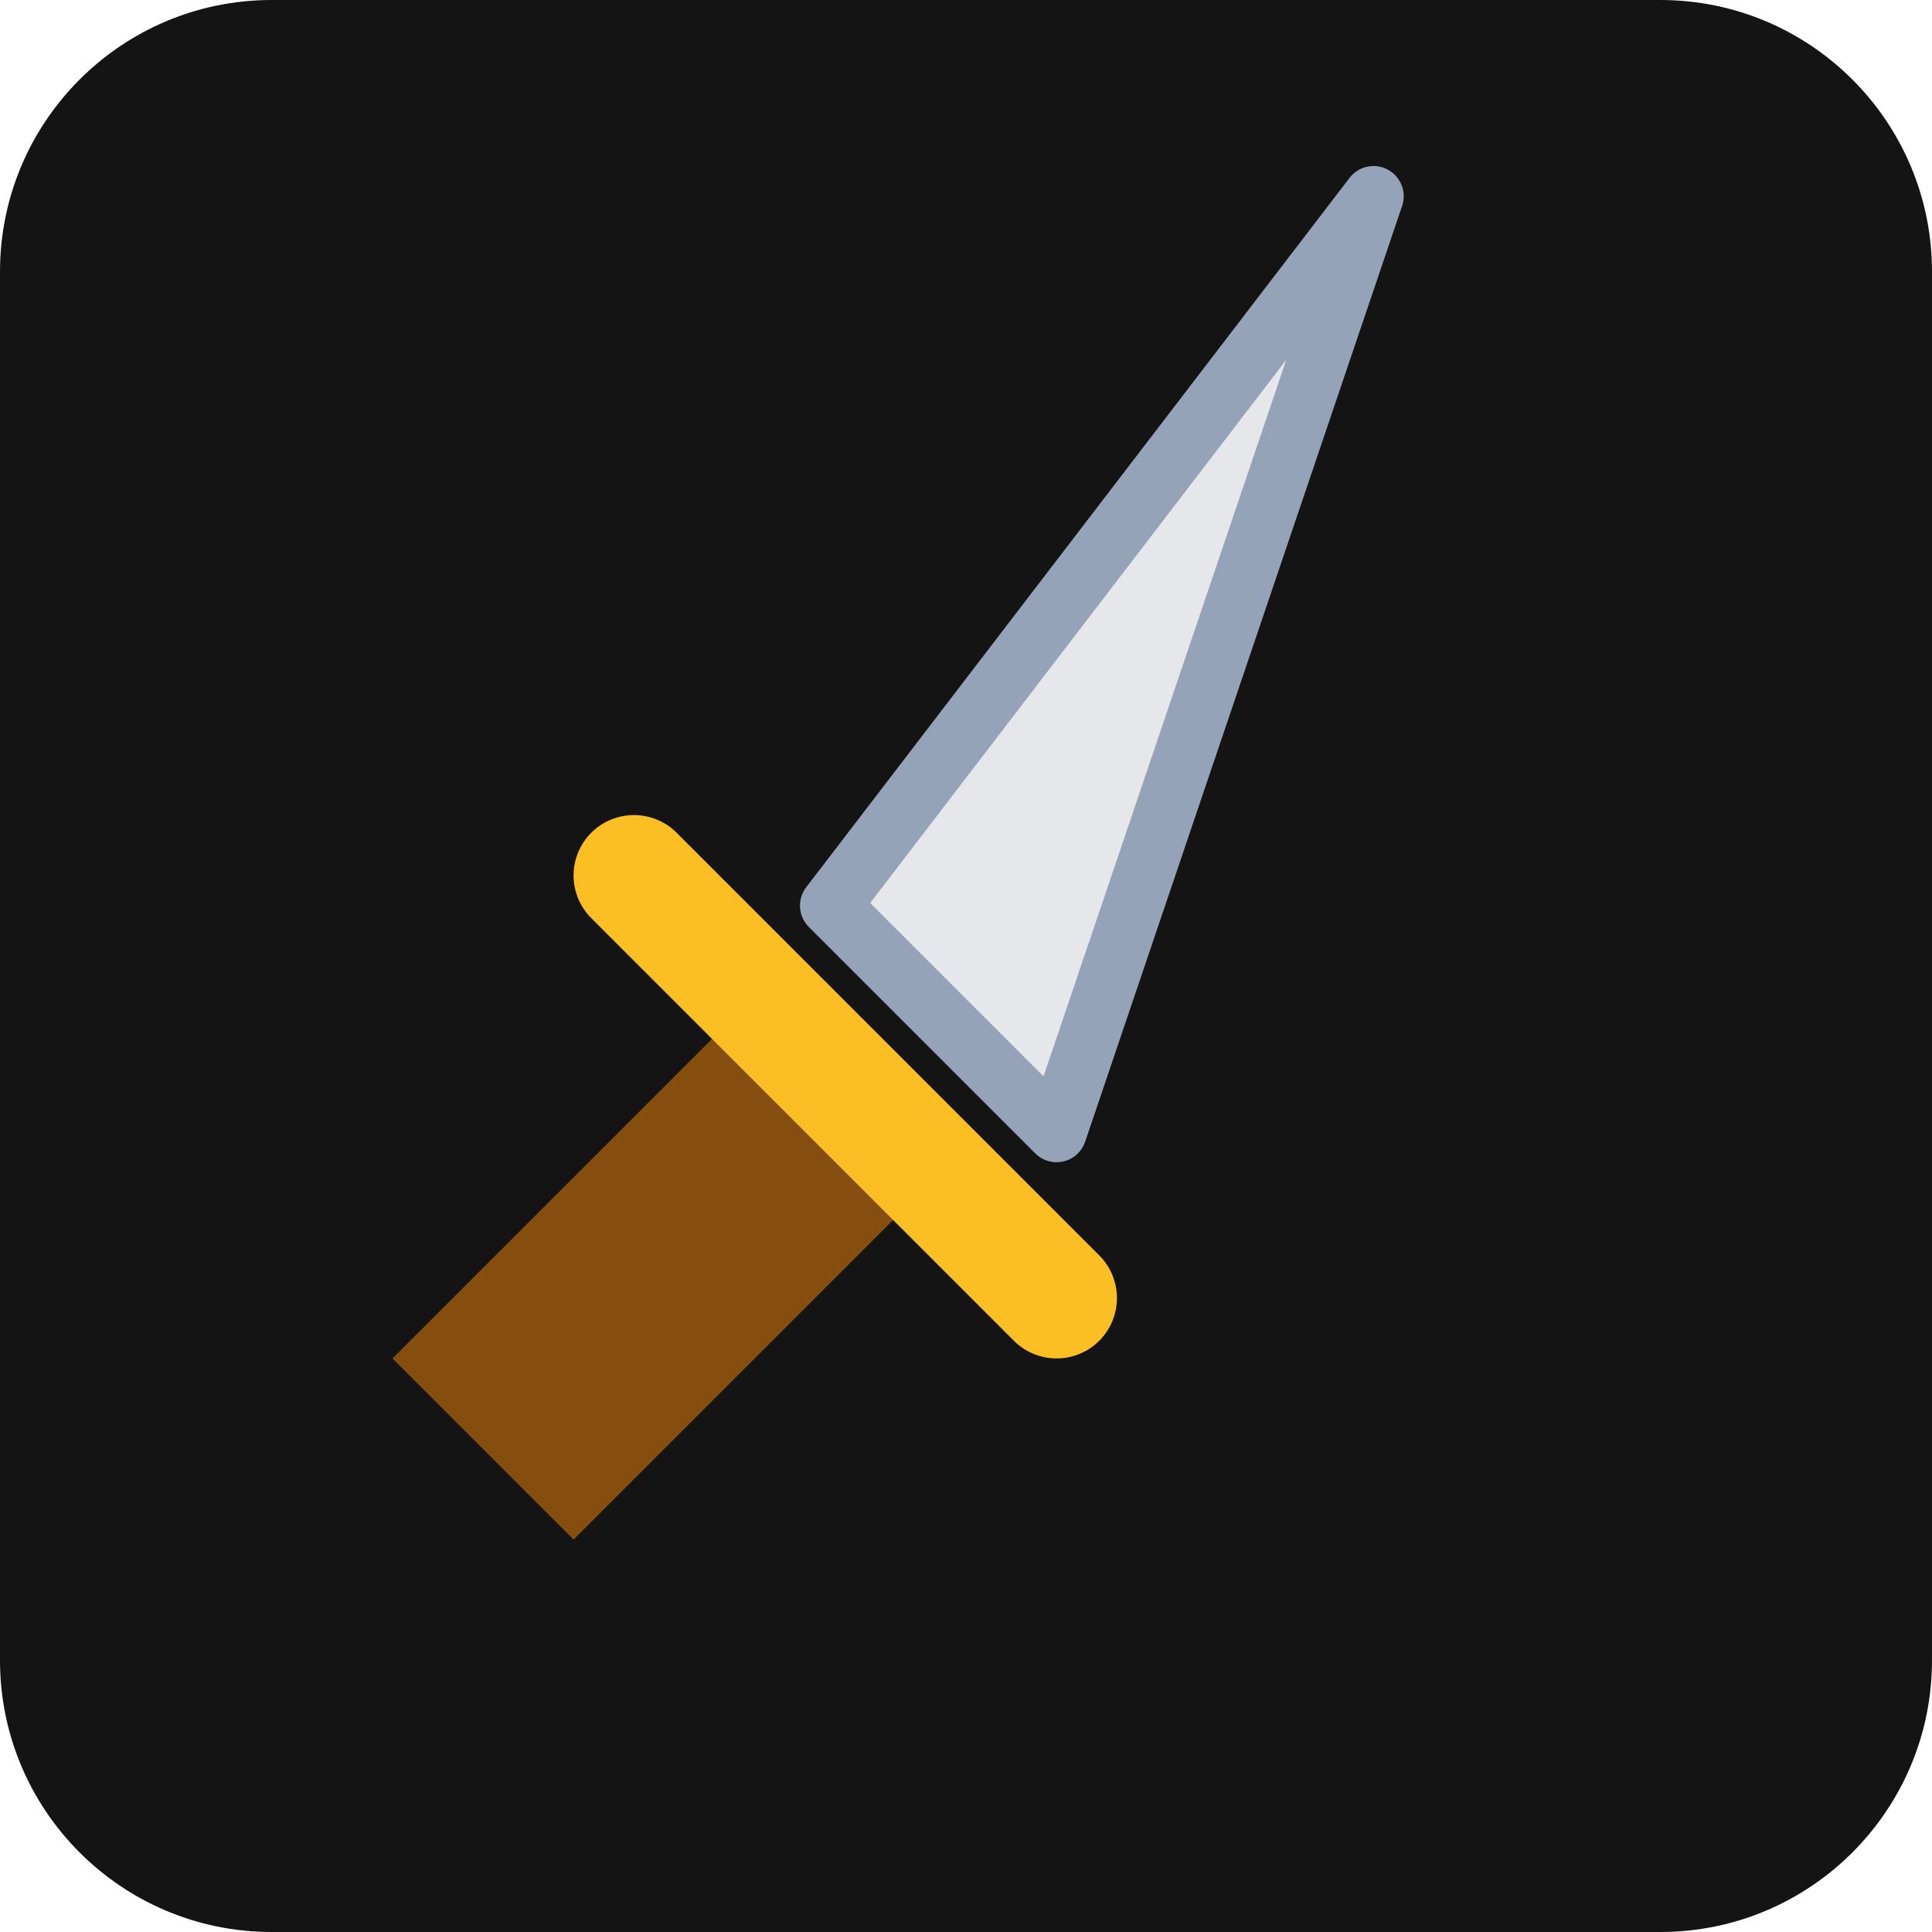
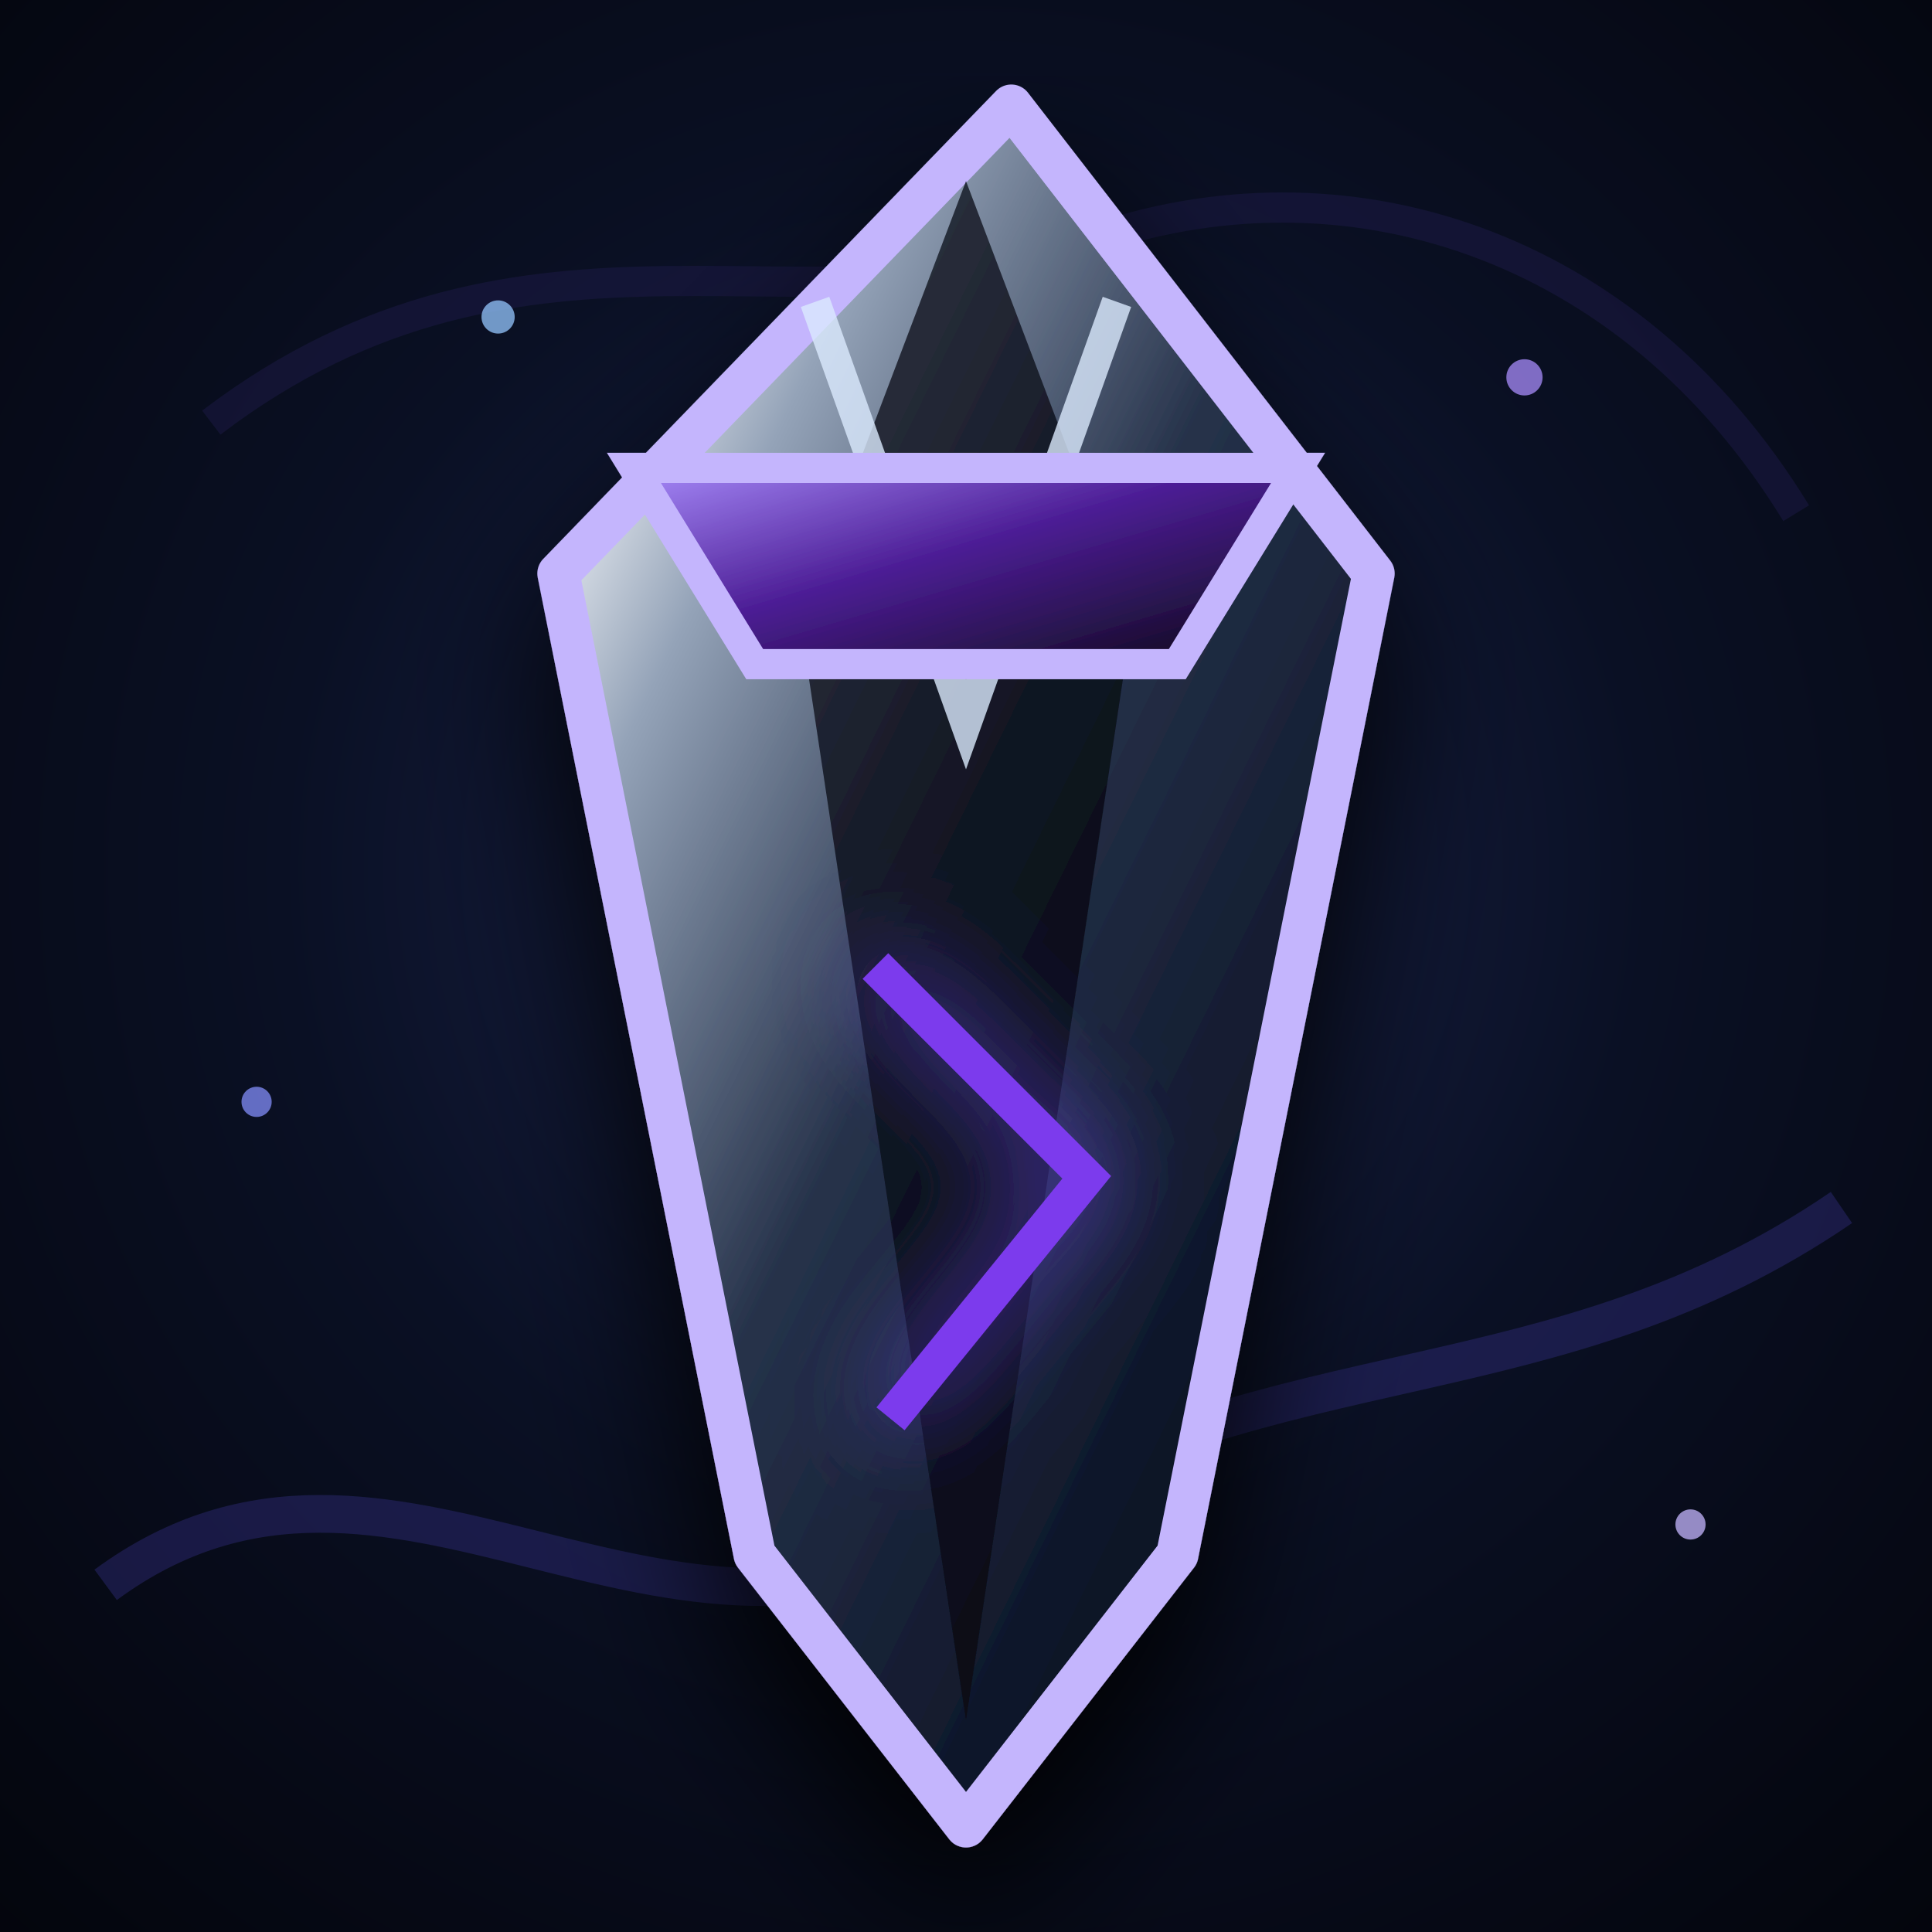
- <svg xmlns="http://www.w3.org/2000/svg" width="128" height="128" viewBox="0 0 128 128" role="img" aria-label="blade">
-   <rect width="128" height="128" rx="18" fill="#141414" />
-   <path d="M91 13 70 75 55 60 91 13Z" fill="#e5e7eb" stroke="#94a3b8" stroke-width="4" stroke-linejoin="round" />
-   <path d="m50 66 12 12-24 24-12-12 24-24Z" fill="#854d0e" />
-   <path d="m42 58 28 28" stroke="#fbbf24" stroke-width="8" stroke-linecap="round" />
+ <svg xmlns="http://www.w3.org/2000/svg" width="128" height="128" viewBox="0 0 128 128" role="img" aria-label="void greatblade">
+   <defs>
+     <radialGradient id="voidBg" cx="50%" cy="45%" r="78%">
+       <stop offset="0%" stop-color="#1b2550" />
+       <stop offset="45%" stop-color="#0a1024" />
+       <stop offset="100%" stop-color="#03040a" />
+     </radialGradient>
+     <linearGradient id="edgeMetal" x1="12%" y1="8%" x2="92%" y2="92%">
+       <stop offset="0%" stop-color="#f8fafc" />
+       <stop offset="16%" stop-color="#94a3b8" />
+       <stop offset="46%" stop-color="#26324a" />
+       <stop offset="78%" stop-color="#0f172a" />
+       <stop offset="100%" stop-color="#020617" />
+     </linearGradient>
+     <linearGradient id="darkSteel" x1="15%" y1="0%" x2="85%" y2="100%">
+       <stop offset="0%" stop-color="#64748b" />
+       <stop offset="35%" stop-color="#1f2937" />
+       <stop offset="100%" stop-color="#030712" />
+     </linearGradient>
+     <linearGradient id="arcane" x1="0%" y1="0%" x2="100%" y2="100%">
+       <stop offset="0%" stop-color="#dbeafe" />
+       <stop offset="20%" stop-color="#93c5fd" />
+       <stop offset="46%" stop-color="#7c3aed" />
+       <stop offset="74%" stop-color="#312e81" />
+       <stop offset="100%" stop-color="#060716" />
+     </linearGradient>
+     <linearGradient id="deepViolet" x1="0%" y1="0%" x2="100%" y2="100%">
+       <stop offset="0%" stop-color="#a78bfa" />
+       <stop offset="45%" stop-color="#4c1d95" />
+       <stop offset="100%" stop-color="#09090f" />
+     </linearGradient>
+     <filter id="glow" x="-70%" y="-70%" width="240%" height="240%">
+       <feGaussianBlur stdDeviation="3.4" result="blur" />
+       <feColorMatrix in="blur" type="matrix" values="0.25 0 0 0 0.14                 0 0.18 0 0 0.08                 0 0 1.00 0 0.92                 0 0 0 0.9 0" />
+       <feMerge>
+         <feMergeNode />
+         <feMergeNode in="SourceGraphic" />
+       </feMerge>
+     </filter>
+     <filter id="bigGlow" x="-100%" y="-100%" width="300%" height="300%">
+       <feGaussianBlur stdDeviation="6.5" result="blur" />
+       <feColorMatrix in="blur" type="matrix" values="0.18 0 0 0 0.12                 0 0.12 0 0 0.04                 0 0 1.00 0 1.00                 0 0 0 1 0" />
+       <feMerge>
+         <feMergeNode />
+         <feMergeNode in="SourceGraphic" />
+       </feMerge>
+     </filter>
+     <filter id="drop" x="-30%" y="-30%" width="160%" height="160%">
+       <feDropShadow dx="0" dy="5" stdDeviation="5" flood-color="#000" flood-opacity=".95" />
+     </filter>
+   </defs>
+   <rect width="128" height="128" fill="url(#voidBg)" />
+   <path d="M7 105 C26 91, 44 114, 65 101 C85 89, 103 93, 122 80" fill="none" stroke="#312e81" stroke-width="2.5" opacity=".42" />
+   <path d="M14 28 C35 12, 54 23, 72 16 C89 10, 108 16, 119 34" fill="none" stroke="#1e1b4b" stroke-width="2" opacity=".45" />
+   <g opacity=".75">
+     <circle cx="17" cy="73" r="1" fill="#818cf8" />
+     <circle cx="33" cy="21" r="1.1" fill="#93c5fd" />
+     <circle cx="101" cy="25" r="1.2" fill="#a78bfa" />
+     <circle cx="112" cy="101" r="1" fill="#c4b5fd" />
+     <circle cx="59" cy="113" r="1.1" fill="#818cf8" />
+   </g>
+   <g filter="url(#drop)">
+     <path d="M67 7 L91 38 L78 103 L64 121 L50 103 L37 38 Z" fill="url(#edgeMetal)" stroke="#c4b5fd" stroke-width="2.8" stroke-linejoin="round" />
+     <path d="M64 12 L75 41 L64 114 L53 41 Z" fill="#050711" opacity=".72" />
+     <path d="M46 39 L82 39" stroke="#8b5cf6" stroke-width="6" stroke-linecap="round" filter="url(#glow)" />
+     <path d="M54 20 L64 48 L74 20" fill="none" stroke="#dbeafe" stroke-width="2" opacity=".8" />
+     <path d="M58 64 L72 78 L59 94" fill="none" stroke="#7c3aed" stroke-width="2.4" filter="url(#glow)" />
+     <path d="M42 31 L86 31 L78 44 L50 44 Z" fill="url(#deepViolet)" stroke="#c4b5fd" stroke-width="2" />
+   </g>
</svg>
